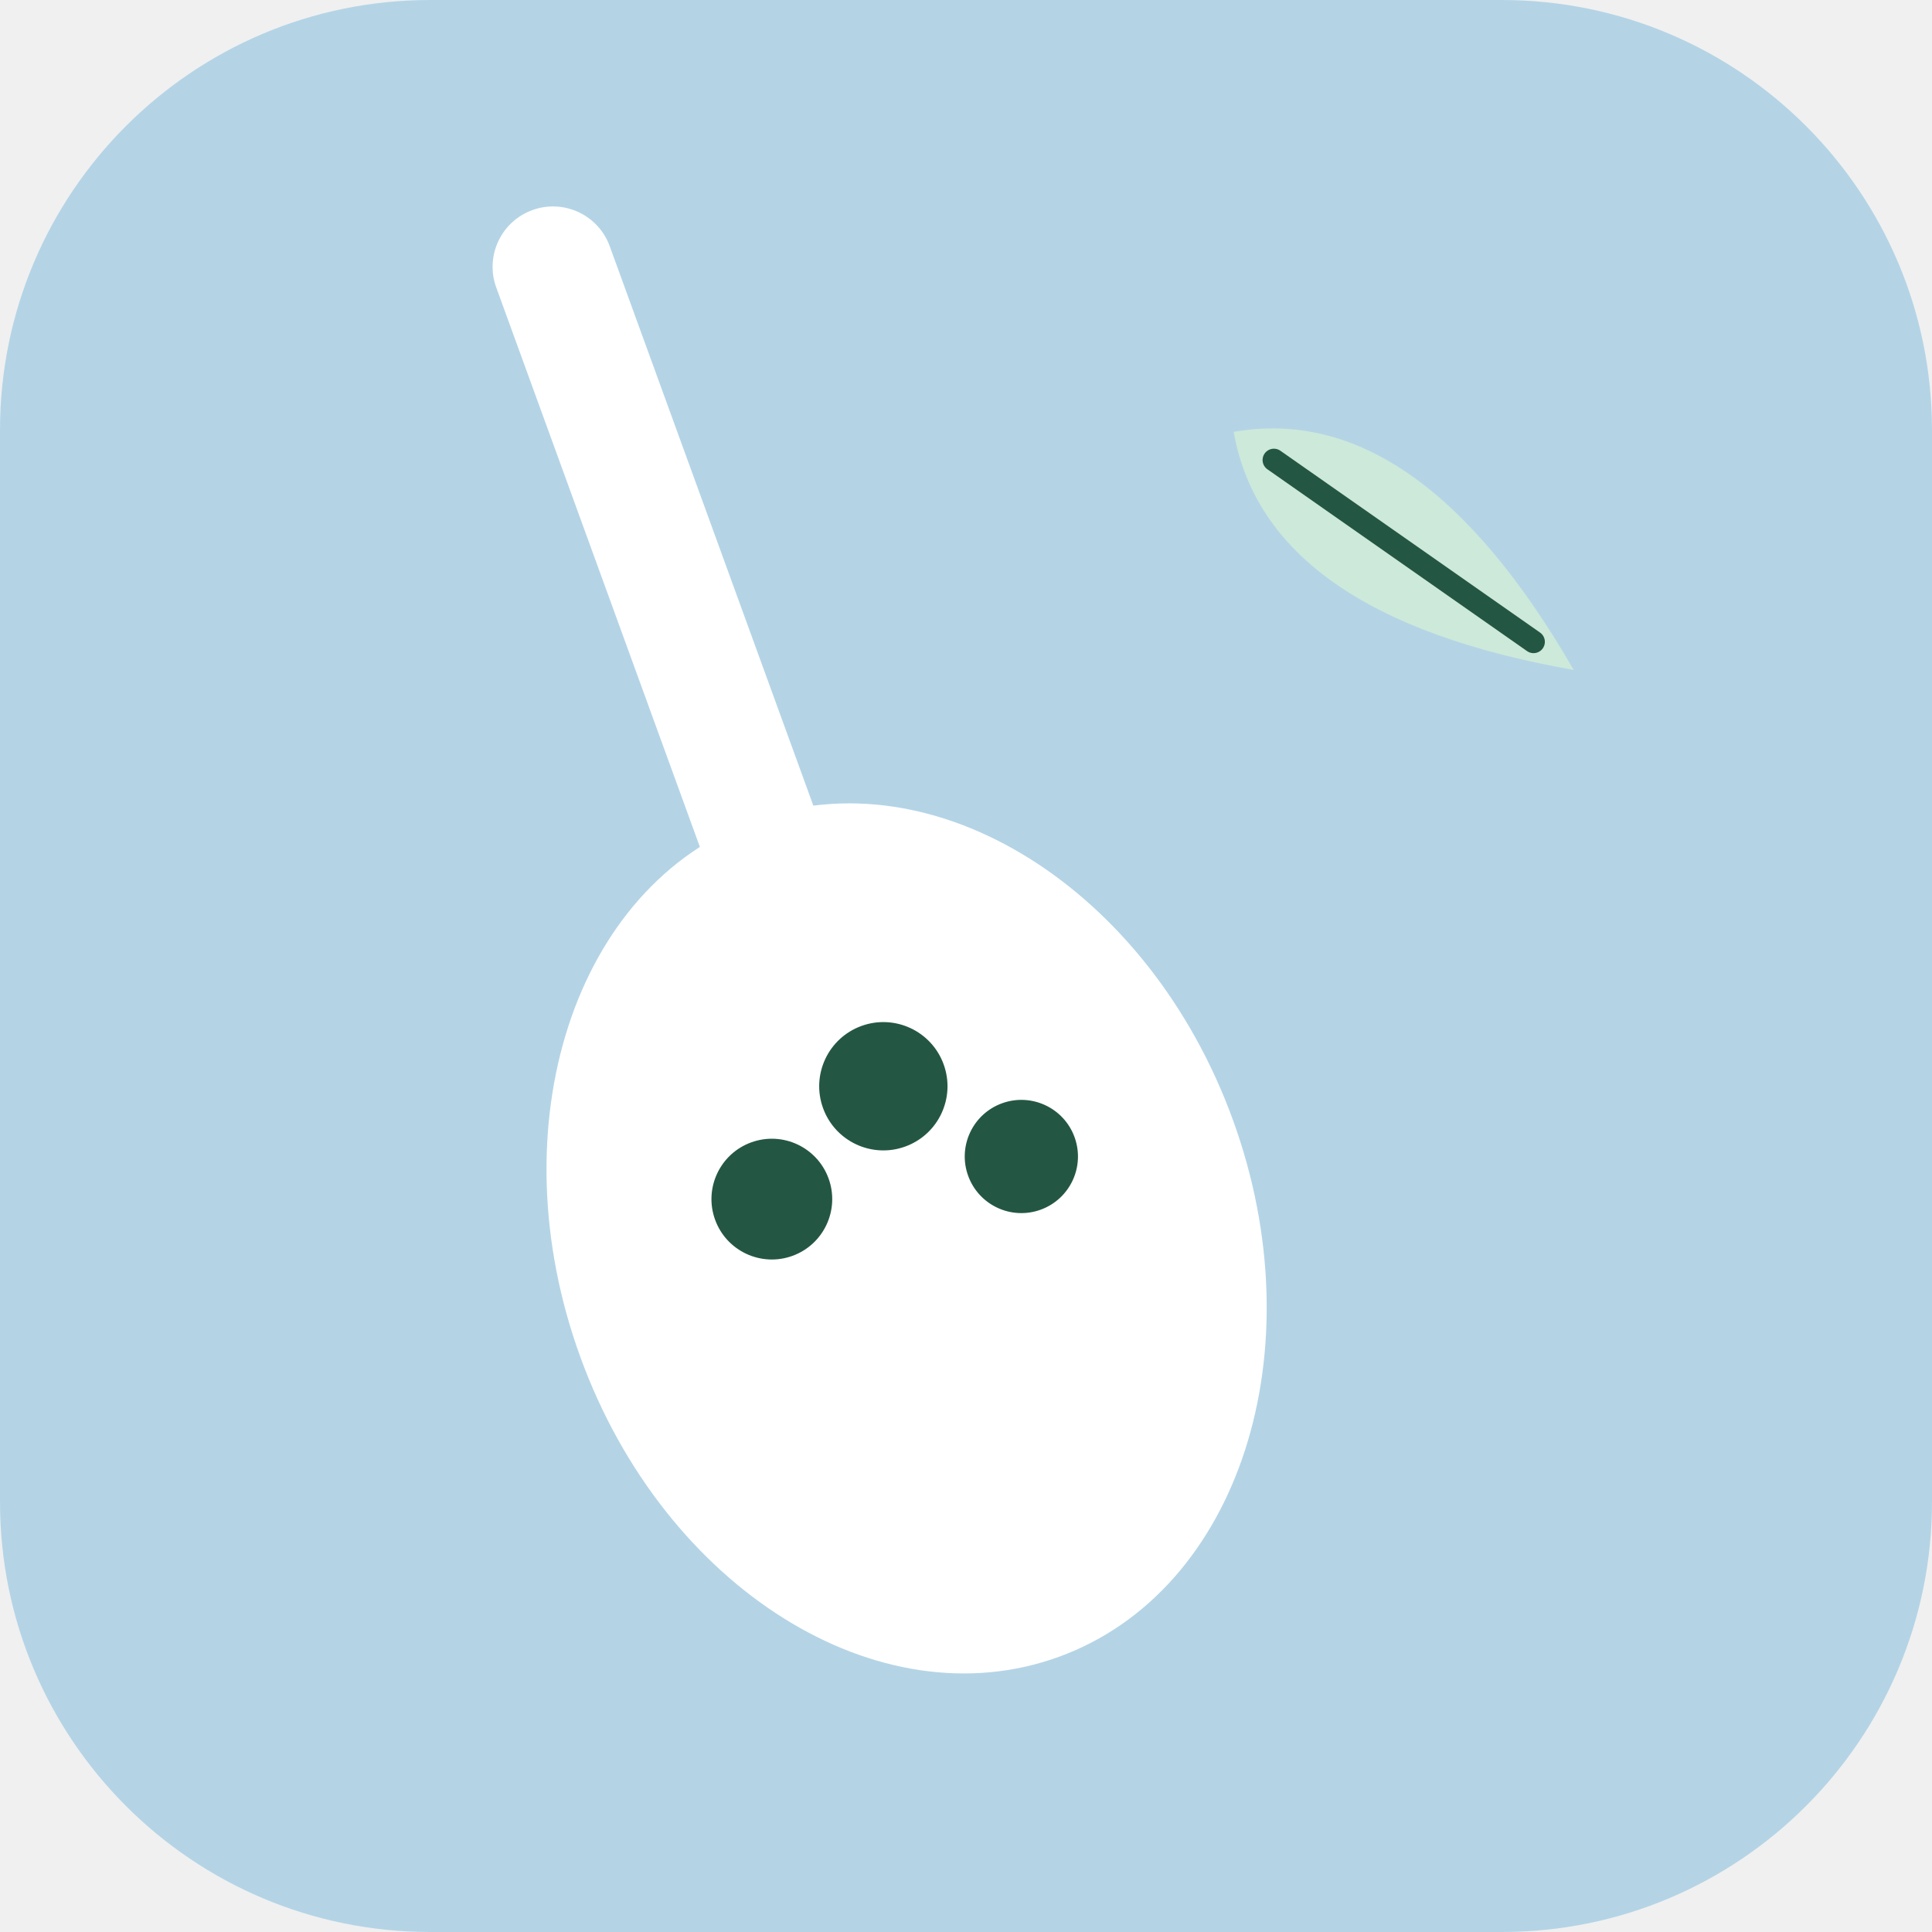
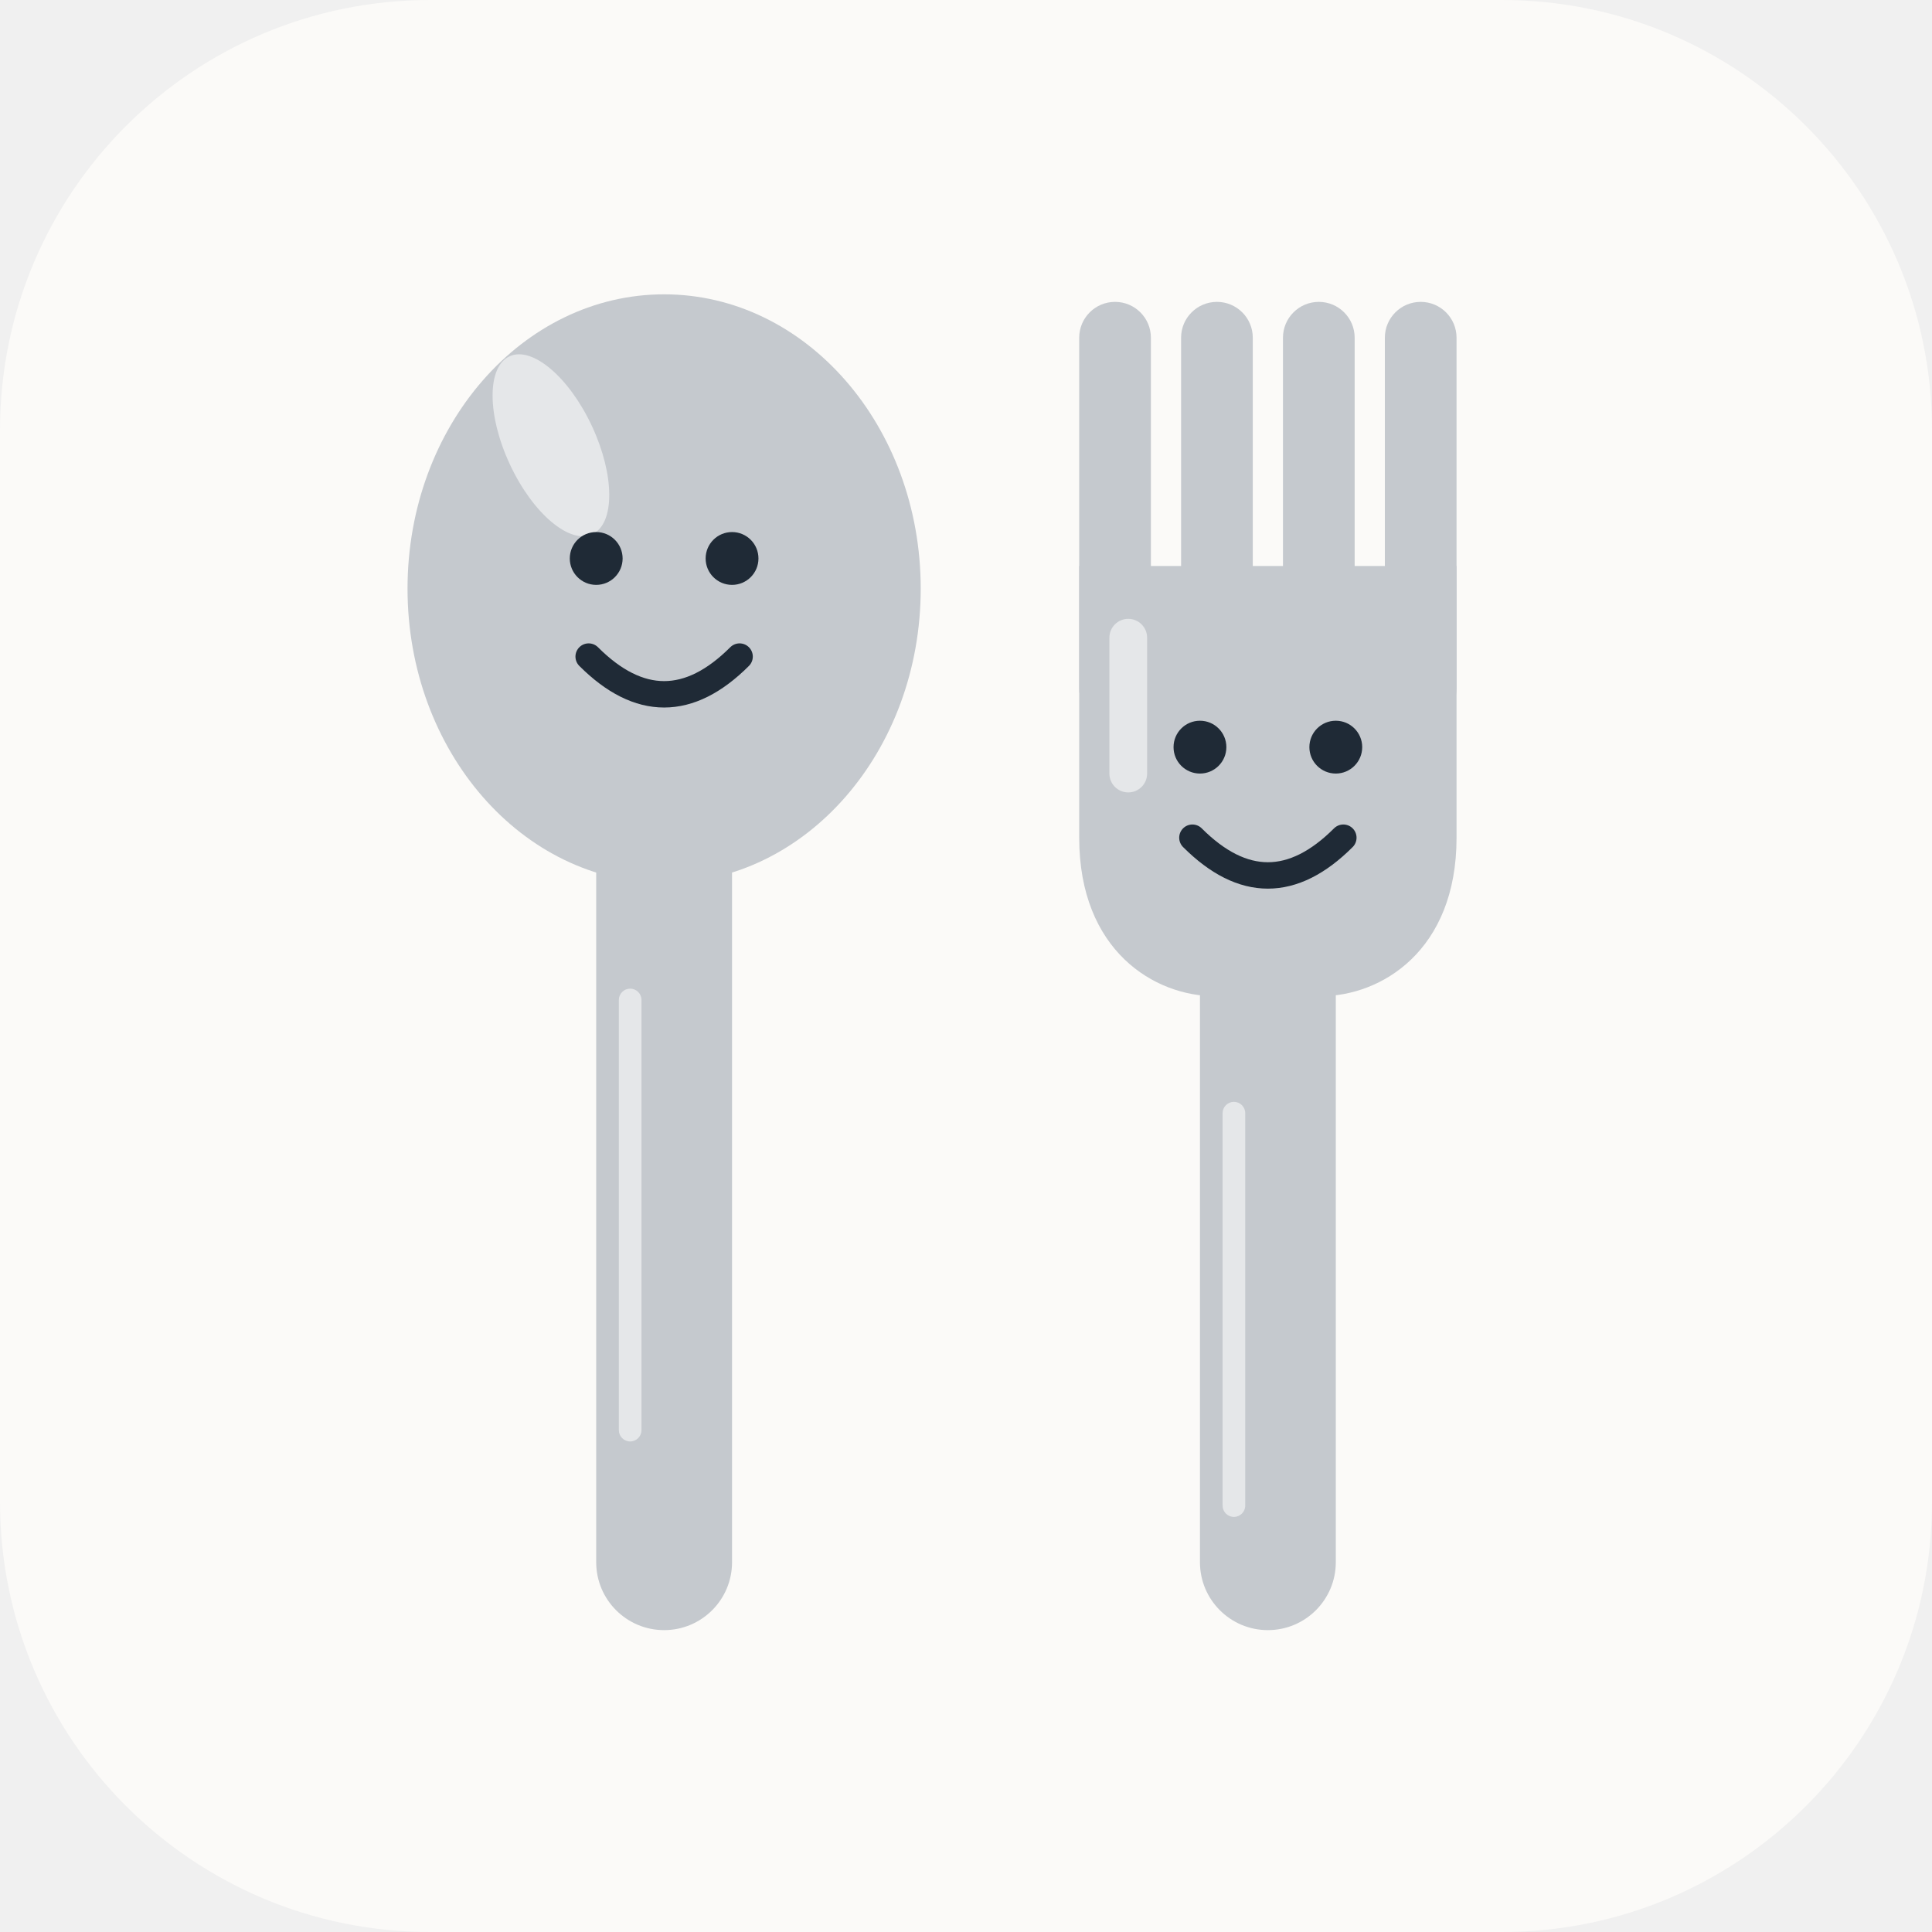
<svg xmlns="http://www.w3.org/2000/svg" viewBox="0 0 512 512">
-   <rect width="512" height="512" rx="114" fill="#B4D4E6" />
-   <g transform="translate(230,300) rotate(-20)">
-     <rect x="-16" y="-260" width="32" height="190" rx="16" fill="#FFFFFF" />
-     <ellipse cx="0" cy="30" rx="92" ry="118" fill="#FFFFFF" />
-     <circle cx="-30" cy="8" r="16" fill="#245743" />
-     <circle cx="8" cy="-10" r="17" fill="#245743" />
-     <circle cx="36" cy="20" r="15" fill="#245743" />
+   <rect width="512" height="512" rx="114" fill="#fbfaf8" />
+   <g fill="#c5c9ce">
+     <ellipse cx="176" cy="156" rx="68" ry="78" />
+     <rect x="158" y="200" width="36" height="232" rx="18" />
+     <rect x="286" y="80" width="19" height="112" rx="9.5" />
+     <rect x="313" y="80" width="19" height="112" rx="9.5" />
+     <rect x="340" y="80" width="19" height="112" rx="9.5" />
+     <rect x="367" y="80" width="19" height="112" rx="9.5" />
+     <path d="M286 150 H386 V222 C386 252 366 264 350 264 H322 C306 264 286 252 286 222 Z" />
+     <rect x="318" y="240" width="36" height="192" rx="18" />
  </g>
-   <g transform="translate(372,146) rotate(35)">
-     <path d="M -55 0 Q -20 -35 55 0 Q -20 35 -55 0 Z" fill="#CDE9DA" />
-     <line x1="-42" y1="0" x2="42" y2="0" stroke="#245743" stroke-width="6" stroke-linecap="round" />
+   <g fill="#ffffff" opacity="0.55">
+     <ellipse cx="146" cy="118" rx="12" ry="26" transform="rotate(-25 146 118)" />
+     <rect x="164" y="262" width="6" height="120" rx="3" />
+     <rect x="294" y="164" width="10" height="46" rx="5" />
+     <rect x="324" y="292" width="6" height="110" rx="3" />
+   </g>
+   <g fill="#1f2a36">
+     <circle cx="158" cy="148" r="7" />
+     <circle cx="194" cy="148" r="7" />
+     <circle cx="318" cy="198" r="7" />
+     <circle cx="354" cy="198" r="7" />
+   </g>
+   <g fill="none" stroke="#1f2a36" stroke-width="7" stroke-linecap="round">
+     <path d="M156 174 Q176 194 196 174" />
+     <path d="M316 222 Q336 242 356 222" />
  </g>
</svg>
